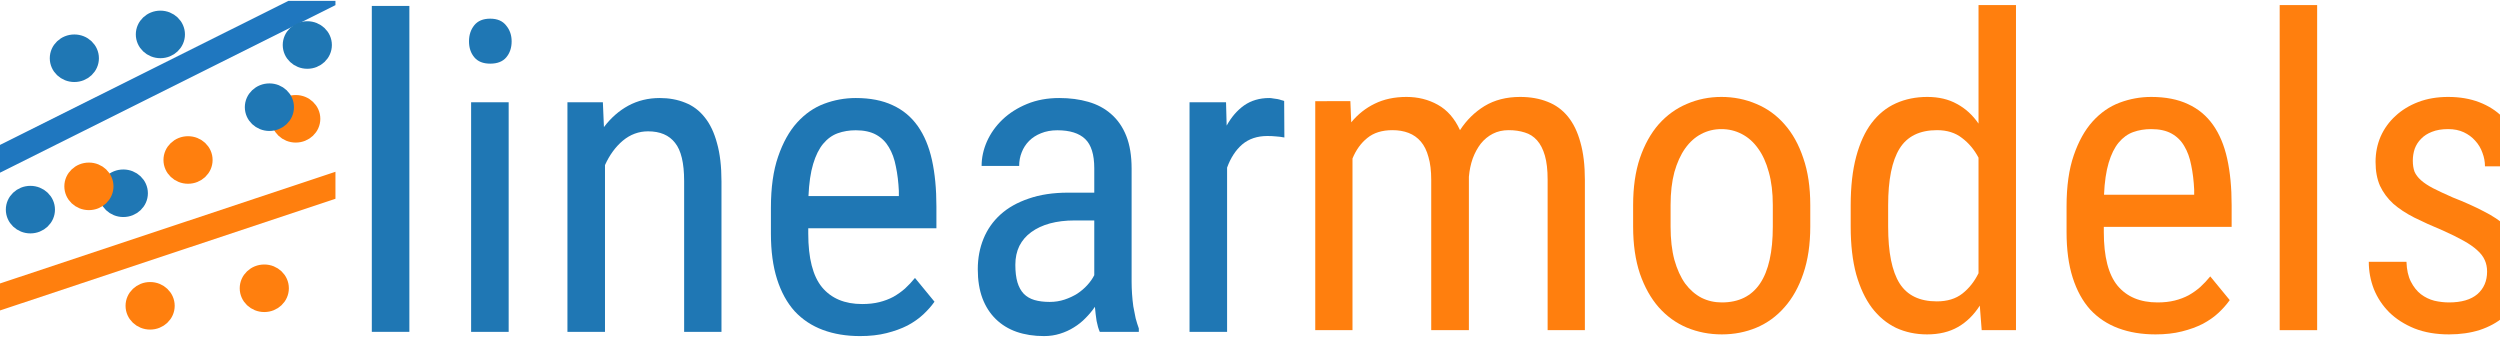
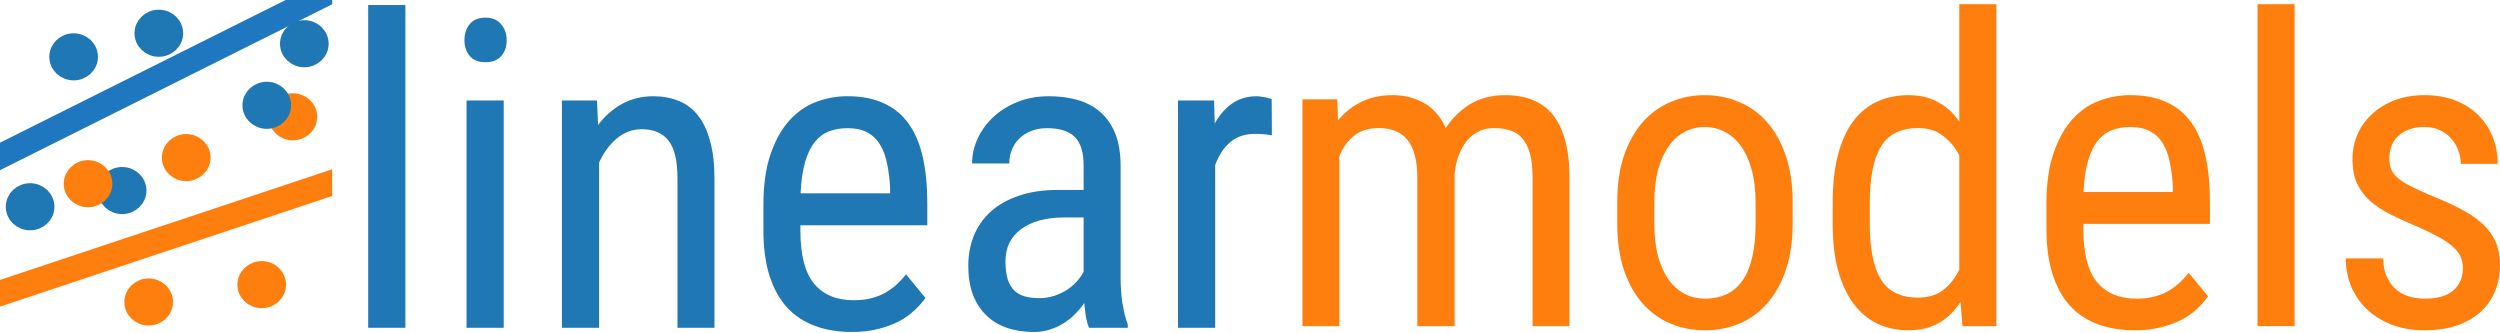
- <svg xmlns="http://www.w3.org/2000/svg" width="7631.583" height="1026.584" viewBox="0 0 2019.189 271.617" version="1.1" id="svg821">
+ <svg xmlns="http://www.w3.org/2000/svg" width="7706.525" height="1024" viewBox="0 0 2039.018 270.933" version="1.1" id="svg821">
  <defs id="defs815">
    <clipPath clipPathUnits="userSpaceOnUse" id="clipPath1609">
      <rect style="fill:#808080;fill-opacity:0.502;stroke:#808080;stroke-width:0;stroke-miterlimit:4;stroke-dasharray:none;stroke-opacity:0.502" id="rect1611" width="270.933" height="270.933" x="5e-07" y="26.067" clip-path="none" />
    </clipPath>
    <clipPath clipPathUnits="userSpaceOnUse" id="clipPath1673">
      <rect style="fill:#808080;fill-opacity:0.502;stroke:#808080;stroke-width:0;stroke-miterlimit:4;stroke-dasharray:none;stroke-opacity:0.502" id="rect1675" width="270.933" height="270.933" x="5e-07" y="26.067" />
    </clipPath>
  </defs>
-   <g id="layer1" transform="translate(-5e-7,-25.38291)">
+   <g id="layer1" transform="translate(-5e-7,-26.06666)">
    <g id="g1669" clip-path="url(#clipPath1673)">
      <ellipse ry="12.568" rx="13.212" cy="272.377" cx="121.252" id="path1370" style="fill:#ff7f0e;fill-opacity:1;stroke:#ff7f0e;stroke-width:13.263;stroke-miterlimit:4;stroke-dasharray:none;stroke-opacity:1" />
      <ellipse ry="12.568" rx="13.212" cy="154.596" cx="151.869" id="path1370-8" style="fill:#ff7f0e;fill-opacity:1;stroke:#ff7f0e;stroke-width:13.263;stroke-miterlimit:4;stroke-dasharray:none;stroke-opacity:1" />
      <path style="fill:#ff7f0e;fill-opacity:1;stroke:#ff7f0e;stroke-width:13.263;stroke-miterlimit:4;stroke-dasharray:none;stroke-opacity:1" d="m 226.672,258.212 a 13.212,12.568 0 0 1 -13.212,12.568 13.212,12.568 0 0 1 -13.212,-12.568 13.212,12.568 0 0 1 13.212,-12.568 13.212,12.568 0 0 1 13.212,12.568 z" id="path1370-8-8" />
      <path style="fill:#ff7f0e;fill-opacity:1;stroke:#ff7f0e;stroke-width:13.263;stroke-miterlimit:4;stroke-dasharray:none;stroke-opacity:1" d="m 252.081,121.336 a 13.212,12.568 0 0 1 -13.212,12.568 13.212,12.568 0 0 1 -13.212,-12.568 13.212,12.568 0 0 1 13.212,-12.568 13.212,12.568 0 0 1 13.212,12.568 z" id="path1370-8-8-6" />
      <ellipse ry="12.568" rx="13.212" cy="72.425" cx="60.047" id="path1370-8-8-6-4" style="fill:#1f77b4;fill-opacity:1;stroke:#1f77b4;stroke-width:13.263;stroke-miterlimit:4;stroke-dasharray:none;stroke-opacity:1" />
      <ellipse ry="12.568" rx="13.212" cy="53.182" cx="129.537" id="path1370-8-8-6-4-2" style="fill:#1f77b4;fill-opacity:1;stroke:#1f77b4;stroke-width:13.263;stroke-miterlimit:4;stroke-dasharray:none;stroke-opacity:1" />
      <ellipse ry="12.568" rx="13.212" cy="181.471" cx="99.603" id="path1370-8-8-6-4-2-8" style="fill:#1f77b4;fill-opacity:1;stroke:#1f77b4;stroke-width:13.263;stroke-miterlimit:4;stroke-dasharray:none;stroke-opacity:1" />
      <path style="fill:#1f77b4;fill-opacity:1;stroke:#1f77b4;stroke-width:13.263;stroke-miterlimit:4;stroke-dasharray:none;stroke-opacity:1" d="m 230.798,111.954 a 13.212,12.568 0 0 1 -13.212,12.568 13.212,12.568 0 0 1 -13.212,-12.568 13.212,12.568 0 0 1 13.212,-12.568 13.212,12.568 0 0 1 13.212,12.568 z" id="path1370-8-8-6-4-2-8-9" />
      <path id="path1477" d="M -80.524,292.039 C 383.442,137.568 383.442,137.568 383.442,137.568" style="fill:none;stroke:#ff7f0e;stroke-width:20.687;stroke-linecap:butt;stroke-linejoin:miter;stroke-miterlimit:4;stroke-dasharray:none;stroke-opacity:1" />
      <path id="path1479" d="M -129.809,218.487 C 407.514,-49.911 407.514,-49.911 407.514,-49.911" style="fill:none;stroke:#1f77bf;stroke-width:20.065;stroke-linecap:butt;stroke-linejoin:miter;stroke-miterlimit:4;stroke-dasharray:none;stroke-opacity:1" />
      <path style="fill:#1f77b4;fill-opacity:1;stroke:#1f77b4;stroke-width:13.263;stroke-miterlimit:4;stroke-dasharray:none;stroke-opacity:1" d="M 261.417,61.734 A 13.212,12.568 0 0 1 248.205,74.302 13.212,12.568 0 0 1 234.992,61.734 13.212,12.568 0 0 1 248.205,49.166 13.212,12.568 0 0 1 261.417,61.734 Z" id="path1370-8-8-6-4-2-8-9-4" />
      <ellipse ry="12.568" rx="13.212" cy="175.892" cx="71.807" id="path1370-0" style="fill:#ff7f0e;fill-opacity:1;stroke:#ff7f0e;stroke-width:13.263;stroke-miterlimit:4;stroke-dasharray:none;stroke-opacity:1" />
      <ellipse ry="12.568" rx="13.212" cy="194.694" cx="24.552" id="path1370-8-8-6-4-2-4" style="fill:#1f77b4;fill-opacity:1;stroke:#1f77b4;stroke-width:13.263;stroke-miterlimit:4;stroke-dasharray:none;stroke-opacity:1" />
    </g>
    <g aria-label="linear" style="font-style:normal;font-variant:normal;font-weight:normal;font-stretch:normal;font-size:350.962px;line-height:1.25;font-family:'Roboto Condensed';-inkscape-font-specification:'Roboto Condensed, ';letter-spacing:0px;word-spacing:0px;fill:#1f77b4;fill-opacity:1;stroke:none;stroke-width:8.774" id="text2302">
      <path d="m 330.637,293.401 h -30.332 V 30.179 h 30.332 z" style="font-style:normal;font-variant:normal;font-weight:normal;font-stretch:normal;font-family:'Roboto Condensed';-inkscape-font-specification:'Roboto Condensed, ';fill:#1f77b4;fill-opacity:1;stroke-width:8.774" id="path77" />
      <path d="m 410.838,293.401 h -30.332 V 107.981 h 30.332 z M 378.792,58.798 q 0,-7.712 4.284,-13.024 4.284,-5.312 12.853,-5.312 8.568,0 12.853,5.484 4.456,5.312 4.456,12.853 0,7.712 -4.284,12.853 -4.284,5.141 -13.024,5.141 -8.568,0 -12.853,-5.141 -4.284,-5.141 -4.284,-12.853 z" style="font-style:normal;font-variant:normal;font-weight:normal;font-stretch:normal;font-family:'Roboto Condensed';-inkscape-font-specification:'Roboto Condensed, ';fill:#1f77b4;fill-opacity:1;stroke-width:8.774" id="path79" />
      <path d="m 486.925,107.981 0.857,20.05 q 8.397,-11.139 19.707,-17.308 11.482,-6.169 25.363,-6.169 11.31,0 20.564,3.77 9.254,3.599 15.766,11.824 6.512,8.054 9.939,20.907 3.599,12.681 3.599,30.846 V 293.401 H 552.559 V 171.558 q 0,-21.764 -7.369,-30.846 -7.197,-9.254 -21.764,-9.254 -11.31,0 -20.393,7.54 -8.911,7.54 -14.395,19.707 v 134.696 h -30.332 V 107.981 Z" style="font-style:normal;font-variant:normal;font-weight:normal;font-stretch:normal;font-family:'Roboto Condensed';-inkscape-font-specification:'Roboto Condensed, ';fill:#1f77b4;fill-opacity:1;stroke-width:8.774" id="path81" />
      <path d="m 694.623,296.829 q -16.623,0 -29.989,-4.97 -13.367,-4.97 -22.792,-15.08 -9.254,-10.282 -14.224,-25.877 -4.97,-15.595 -4.97,-36.844 v -20.907 q 0,-24.506 5.827,-41.3 5.827,-16.965 15.252,-27.419 9.597,-10.625 21.935,-15.252 12.339,-4.627 25.534,-4.627 17.48,0 29.818,5.827 12.339,5.655 20.221,16.794 7.883,11.139 11.482,27.419 3.599,16.28 3.599,37.53 V 209.774 H 652.81 v 4.284 q 0,29.818 11.139,43.356 11.31,13.538 32.389,13.538 7.712,0 13.881,-1.542 6.169,-1.542 11.31,-4.284 5.141,-2.913 9.425,-6.683 4.284,-3.941 8.054,-8.568 l 15.766,19.193 q -3.77,5.312 -9.083,10.282 -5.312,4.97 -12.681,8.911 -7.369,3.77 -16.965,6.169 -9.425,2.399 -21.421,2.399 z m -3.427,-166.227 q -7.883,0 -14.566,2.399 -6.683,2.399 -11.824,8.568 -4.97,5.998 -8.054,16.28 -3.085,10.282 -3.77,25.877 h 73.003 v -4.113 q -0.514,-10.796 -2.399,-19.707 -1.714,-9.083 -5.655,-15.595 -3.77,-6.512 -10.282,-10.111 -6.512,-3.599 -16.451,-3.599 z" style="font-style:normal;font-variant:normal;font-weight:normal;font-stretch:normal;font-family:'Roboto Condensed';-inkscape-font-specification:'Roboto Condensed, ';fill:#1f77b4;fill-opacity:1;stroke-width:8.774" id="path83" />
      <path d="m 888.27,293.401 q -1.542,-3.427 -2.571,-8.74 -0.857,-5.484 -1.371,-11.482 -3.256,4.798 -7.54,9.083 -4.113,4.284 -9.425,7.54 -5.141,3.256 -11.31,5.141 -5.998,1.885 -12.853,1.885 -12.167,0 -22.107,-3.427 -9.768,-3.427 -16.794,-10.282 -7.026,-6.855 -10.796,-16.794 -3.77,-10.111 -3.77,-23.477 0,-13.367 4.627,-24.677 4.627,-11.31 13.709,-19.536 9.083,-8.226 22.792,-12.853 13.709,-4.798 31.875,-4.798 h 21.078 v -19.707 q 0,-16.623 -7.369,-23.649 -7.369,-7.026 -22.449,-7.026 -7.369,0 -13.195,2.399 -5.655,2.228 -9.597,6.169 -3.941,3.941 -5.998,9.254 -2.056,5.141 -2.056,10.968 h -30.332 q 0,-9.939 4.284,-19.707 4.456,-9.939 12.51,-17.651 8.226,-7.883 19.879,-12.681 11.653,-4.798 26.048,-4.798 12.853,0 23.477,3.085 10.796,3.085 18.508,9.939 7.883,6.855 12.167,17.651 4.284,10.796 4.284,26.391 v 91.339 q 0,4.627 0.343,9.768 0.343,5.141 1.028,10.111 0.857,4.97 1.885,9.597 1.2,4.456 2.571,8.226 v 2.742 z m -40.443,-24.163 q 6.341,0 11.996,-1.885 5.655,-1.885 10.282,-4.798 4.627,-3.085 8.054,-6.855 3.599,-3.941 5.655,-8.054 v -44.213 h -15.937 q -10.968,0 -19.879,2.399 -8.74,2.399 -15.08,7.026 -6.169,4.456 -9.597,11.139 -3.256,6.683 -3.256,15.252 0,8.397 1.714,14.224 1.714,5.655 5.141,9.254 3.427,3.427 8.568,4.97 5.312,1.542 12.339,1.542 z" style="font-style:normal;font-variant:normal;font-weight:normal;font-stretch:normal;font-family:'Roboto Condensed';-inkscape-font-specification:'Roboto Condensed, ';fill:#1f77b4;fill-opacity:1;stroke-width:8.774" id="path85" />
      <path d="m 1037.36,136.428 q -3.599,-0.685 -6.683,-0.857 -3.085,-0.343 -7.026,-0.343 -12.338,0 -20.393,6.855 -7.883,6.855 -12.167,18.679 V 293.401 H 960.759 V 107.981 h 29.475 l 0.514,18.851 q 5.655,-10.282 14.052,-16.28 8.568,-5.998 20.393,-5.998 1.371,0 3.085,0.343 1.885,0.171 3.599,0.514 1.714,0.343 3.085,0.857 1.542,0.343 2.228,0.685 z" style="font-style:normal;font-variant:normal;font-weight:normal;font-stretch:normal;font-family:'Roboto Condensed';-inkscape-font-specification:'Roboto Condensed, ';fill:#1f77b4;fill-opacity:1;stroke-width:8.774" id="path87" />
    </g>
    <g aria-label="models" style="font-style:normal;font-variant:normal;font-weight:normal;font-stretch:normal;font-size:350.077px;line-height:1.25;font-family:'Roboto Condensed';-inkscape-font-specification:'Roboto Condensed, ';letter-spacing:0px;word-spacing:0px;fill:#ff7f0e;fill-opacity:1;stroke:none;stroke-width:8.752" id="text2319">
      <path d="m 1090.666,107.09 0.684,17.094 q 8.034,-9.743 18.974,-15.042 11.111,-5.47 25.64,-5.47 14.017,0 25.299,6.325 11.453,6.325 17.948,20.512 7.863,-12.136 19.829,-19.487 12.136,-7.35 28.717,-7.35 12.478,0 22.222,3.932 9.743,3.761 16.41,11.966 6.667,8.205 10.085,20.854 3.59,12.649 3.59,30.085 v 121.535 h -30.085 V 170.337 q 0,-11.624 -2.222,-19.316 -2.222,-7.692 -6.325,-12.307 -4.103,-4.615 -9.914,-6.325 -5.812,-1.88 -12.991,-1.88 -7.179,0 -12.82,2.906 -5.641,2.906 -9.743,8.034 -3.932,5.128 -6.496,11.966 -2.393,6.837 -3.077,14.7 v 0.855 123.074 h -30.427 v -121.535 q 0,-10.769 -2.222,-18.29 -2.051,-7.692 -6.154,-12.478 -4.102,-4.786 -9.914,-7.008 -5.812,-2.222 -12.991,-2.222 -12.649,0 -20.341,6.325 -7.692,6.154 -11.966,16.581 v 138.629 h -30.085 v -184.953 z" style="font-style:normal;font-variant:normal;font-weight:normal;font-stretch:normal;font-family:'Roboto Condensed';-inkscape-font-specification:'Roboto Condensed, ';fill:#ff7f0e;fill-opacity:1;stroke-width:8.752" id="path64" />
      <path d="m 1319.036,191.02 q 0,-21.709 5.47,-37.948 5.641,-16.41 15.213,-27.35 9.743,-10.94 22.735,-16.41 12.991,-5.641 27.863,-5.641 15.042,0 28.204,5.641 13.162,5.47 22.735,16.41 9.743,10.94 15.213,27.35 5.641,16.239 5.641,37.948 v 17.435 q 0,21.538 -5.641,37.948 -5.47,16.239 -15.213,27.179 -9.572,10.94 -22.564,16.41 -12.991,5.47 -28.034,5.47 -15.042,0 -28.204,-5.47 -12.991,-5.47 -22.735,-16.41 -9.572,-10.94 -15.213,-27.179 -5.47,-16.41 -5.47,-37.948 z m 30.256,17.435 q 0,15.384 3.077,26.837 3.248,11.453 8.718,19.145 5.641,7.521 13.162,11.453 7.521,3.761 16.41,3.761 41.196,0 41.196,-61.195 v -17.435 q 0,-15.213 -3.248,-26.666 -3.077,-11.453 -8.718,-19.145 -5.47,-7.692 -13.162,-11.624 -7.521,-3.932 -16.41,-3.932 -8.718,0 -16.239,3.932 -7.521,3.932 -12.991,11.624 -5.47,7.692 -8.718,19.145 -3.077,11.453 -3.077,26.666 z" style="font-style:normal;font-variant:normal;font-weight:normal;font-stretch:normal;font-family:'Roboto Condensed';-inkscape-font-specification:'Roboto Condensed, ';fill:#ff7f0e;fill-opacity:1;stroke-width:8.752" id="path66" />
      <path d="m 1494.758,191.191 q 0,-22.734 4.444,-39.315 4.444,-16.581 12.478,-27.179 8.205,-10.769 19.658,-15.897 11.453,-5.128 25.299,-5.128 13.846,0 23.931,5.641 10.256,5.47 17.436,15.897 V 29.485 h 30.256 V 292.043 h -27.692 l -1.538,-19.829 q -7.179,11.282 -17.606,17.265 -10.427,5.983 -24.957,5.983 -13.675,0 -25.128,-5.299 -11.282,-5.47 -19.487,-16.239 -8.034,-10.769 -12.649,-27.008 -4.444,-16.41 -4.444,-38.461 z m 30.256,17.265 q 0,31.11 9.23,45.811 9.23,14.53 30.085,14.53 12.649,0 20.683,-6.325 8.034,-6.325 12.991,-16.41 v -93.331 q -5.128,-9.743 -13.333,-15.897 -8.034,-6.325 -20.171,-6.325 -21.025,0 -30.256,14.871 -9.23,14.871 -9.23,45.811 z" style="font-style:normal;font-variant:normal;font-weight:normal;font-stretch:normal;font-family:'Roboto Condensed';-inkscape-font-specification:'Roboto Condensed, ';fill:#ff7f0e;fill-opacity:1;stroke-width:8.752" id="path68" />
      <path d="m 1740.906,295.462 q -16.581,0 -29.914,-4.957 -13.333,-4.957 -22.735,-15.042 -9.23,-10.256 -14.188,-25.811 -4.957,-15.555 -4.957,-36.751 v -20.854 q 0,-24.444 5.812,-41.196 5.812,-16.923 15.213,-27.35 9.572,-10.598 21.88,-15.213 12.307,-4.615 25.469,-4.615 17.436,0 29.743,5.812 12.307,5.641 20.17,16.752 7.863,11.111 11.453,27.35 3.59,16.239 3.59,37.435 v 17.606 h -103.245 v 4.273 q 0,29.743 11.111,43.247 11.282,13.504 32.307,13.504 7.692,0 13.846,-1.538 6.154,-1.538 11.282,-4.273 5.128,-2.906 9.402,-6.667 4.273,-3.932 8.034,-8.547 l 15.726,19.145 q -3.76,5.299 -9.06,10.256 -5.299,4.957 -12.649,8.889 -7.35,3.761 -16.923,6.154 -9.401,2.393 -21.367,2.393 z m -3.419,-165.808 q -7.863,0 -14.53,2.393 -6.667,2.393 -11.795,8.547 -4.957,5.983 -8.034,16.239 -3.077,10.256 -3.761,25.811 h 72.819 v -4.102 q -0.513,-10.769 -2.393,-19.658 -1.709,-9.06 -5.641,-15.555 -3.761,-6.496 -10.256,-10.085 -6.496,-3.59 -16.41,-3.59 z" style="font-style:normal;font-variant:normal;font-weight:normal;font-stretch:normal;font-family:'Roboto Condensed';-inkscape-font-specification:'Roboto Condensed, ';fill:#ff7f0e;fill-opacity:1;stroke-width:8.752" id="path70" />
      <path d="m 1871.501,292.043 h -30.256 V 29.485 h 30.256 z" style="font-style:normal;font-variant:normal;font-weight:normal;font-stretch:normal;font-family:'Roboto Condensed';-inkscape-font-specification:'Roboto Condensed, ';fill:#ff7f0e;fill-opacity:1;stroke-width:8.752" id="path72" />
      <path d="m 2008.762,244.694 q 0,-5.128 -1.88,-9.231 -1.88,-4.273 -6.154,-8.034 -4.273,-3.932 -11.111,-7.692 -6.667,-3.761 -16.581,-8.205 -12.82,-5.299 -23.076,-10.427 -10.085,-5.128 -17.094,-11.282 -6.837,-6.325 -10.598,-14.359 -3.59,-8.205 -3.59,-19.316 0,-10.94 4.103,-20.512 4.273,-9.572 11.966,-16.581 7.692,-7.179 18.461,-11.282 10.769,-4.102 24.102,-4.102 14.017,0 25.128,4.273 11.111,4.273 18.803,11.966 7.692,7.521 11.795,17.777 4.103,10.256 4.103,22.051 h -30.085 q 0,-5.641 -2.051,-10.94 -1.88,-5.47 -5.812,-9.743 -3.761,-4.273 -9.23,-6.837 -5.47,-2.564 -12.649,-2.564 -7.692,0 -13.162,2.222 -5.299,2.051 -8.718,5.641 -3.419,3.419 -5.128,8.034 -1.538,4.615 -1.538,9.572 0,5.128 1.367,8.889 1.538,3.59 5.128,6.837 3.59,3.248 9.743,6.496 6.325,3.248 16.068,7.521 14.017,5.47 24.786,11.111 10.94,5.47 18.29,12.136 7.35,6.496 11.111,14.871 3.761,8.376 3.761,19.487 0,12.136 -4.444,22.051 -4.273,9.743 -12.307,16.752 -8.034,6.837 -19.316,10.598 -11.282,3.59 -24.957,3.59 -15.726,0 -27.863,-4.786 -12.136,-4.957 -20.341,-12.991 -8.205,-8.205 -12.478,-18.803 -4.102,-10.598 -4.102,-22.051 h 30.427 q 0.342,9.743 3.59,16.068 3.248,6.325 8.034,10.085 4.957,3.761 10.94,5.299 5.983,1.367 11.795,1.367 15.042,0 22.905,-6.667 7.863,-6.837 7.863,-18.29 z" style="font-style:normal;font-variant:normal;font-weight:normal;font-stretch:normal;font-family:'Roboto Condensed';-inkscape-font-specification:'Roboto Condensed, ';fill:#ff7f0e;fill-opacity:1;stroke-width:8.752" id="path74" />
    </g>
  </g>
</svg>
